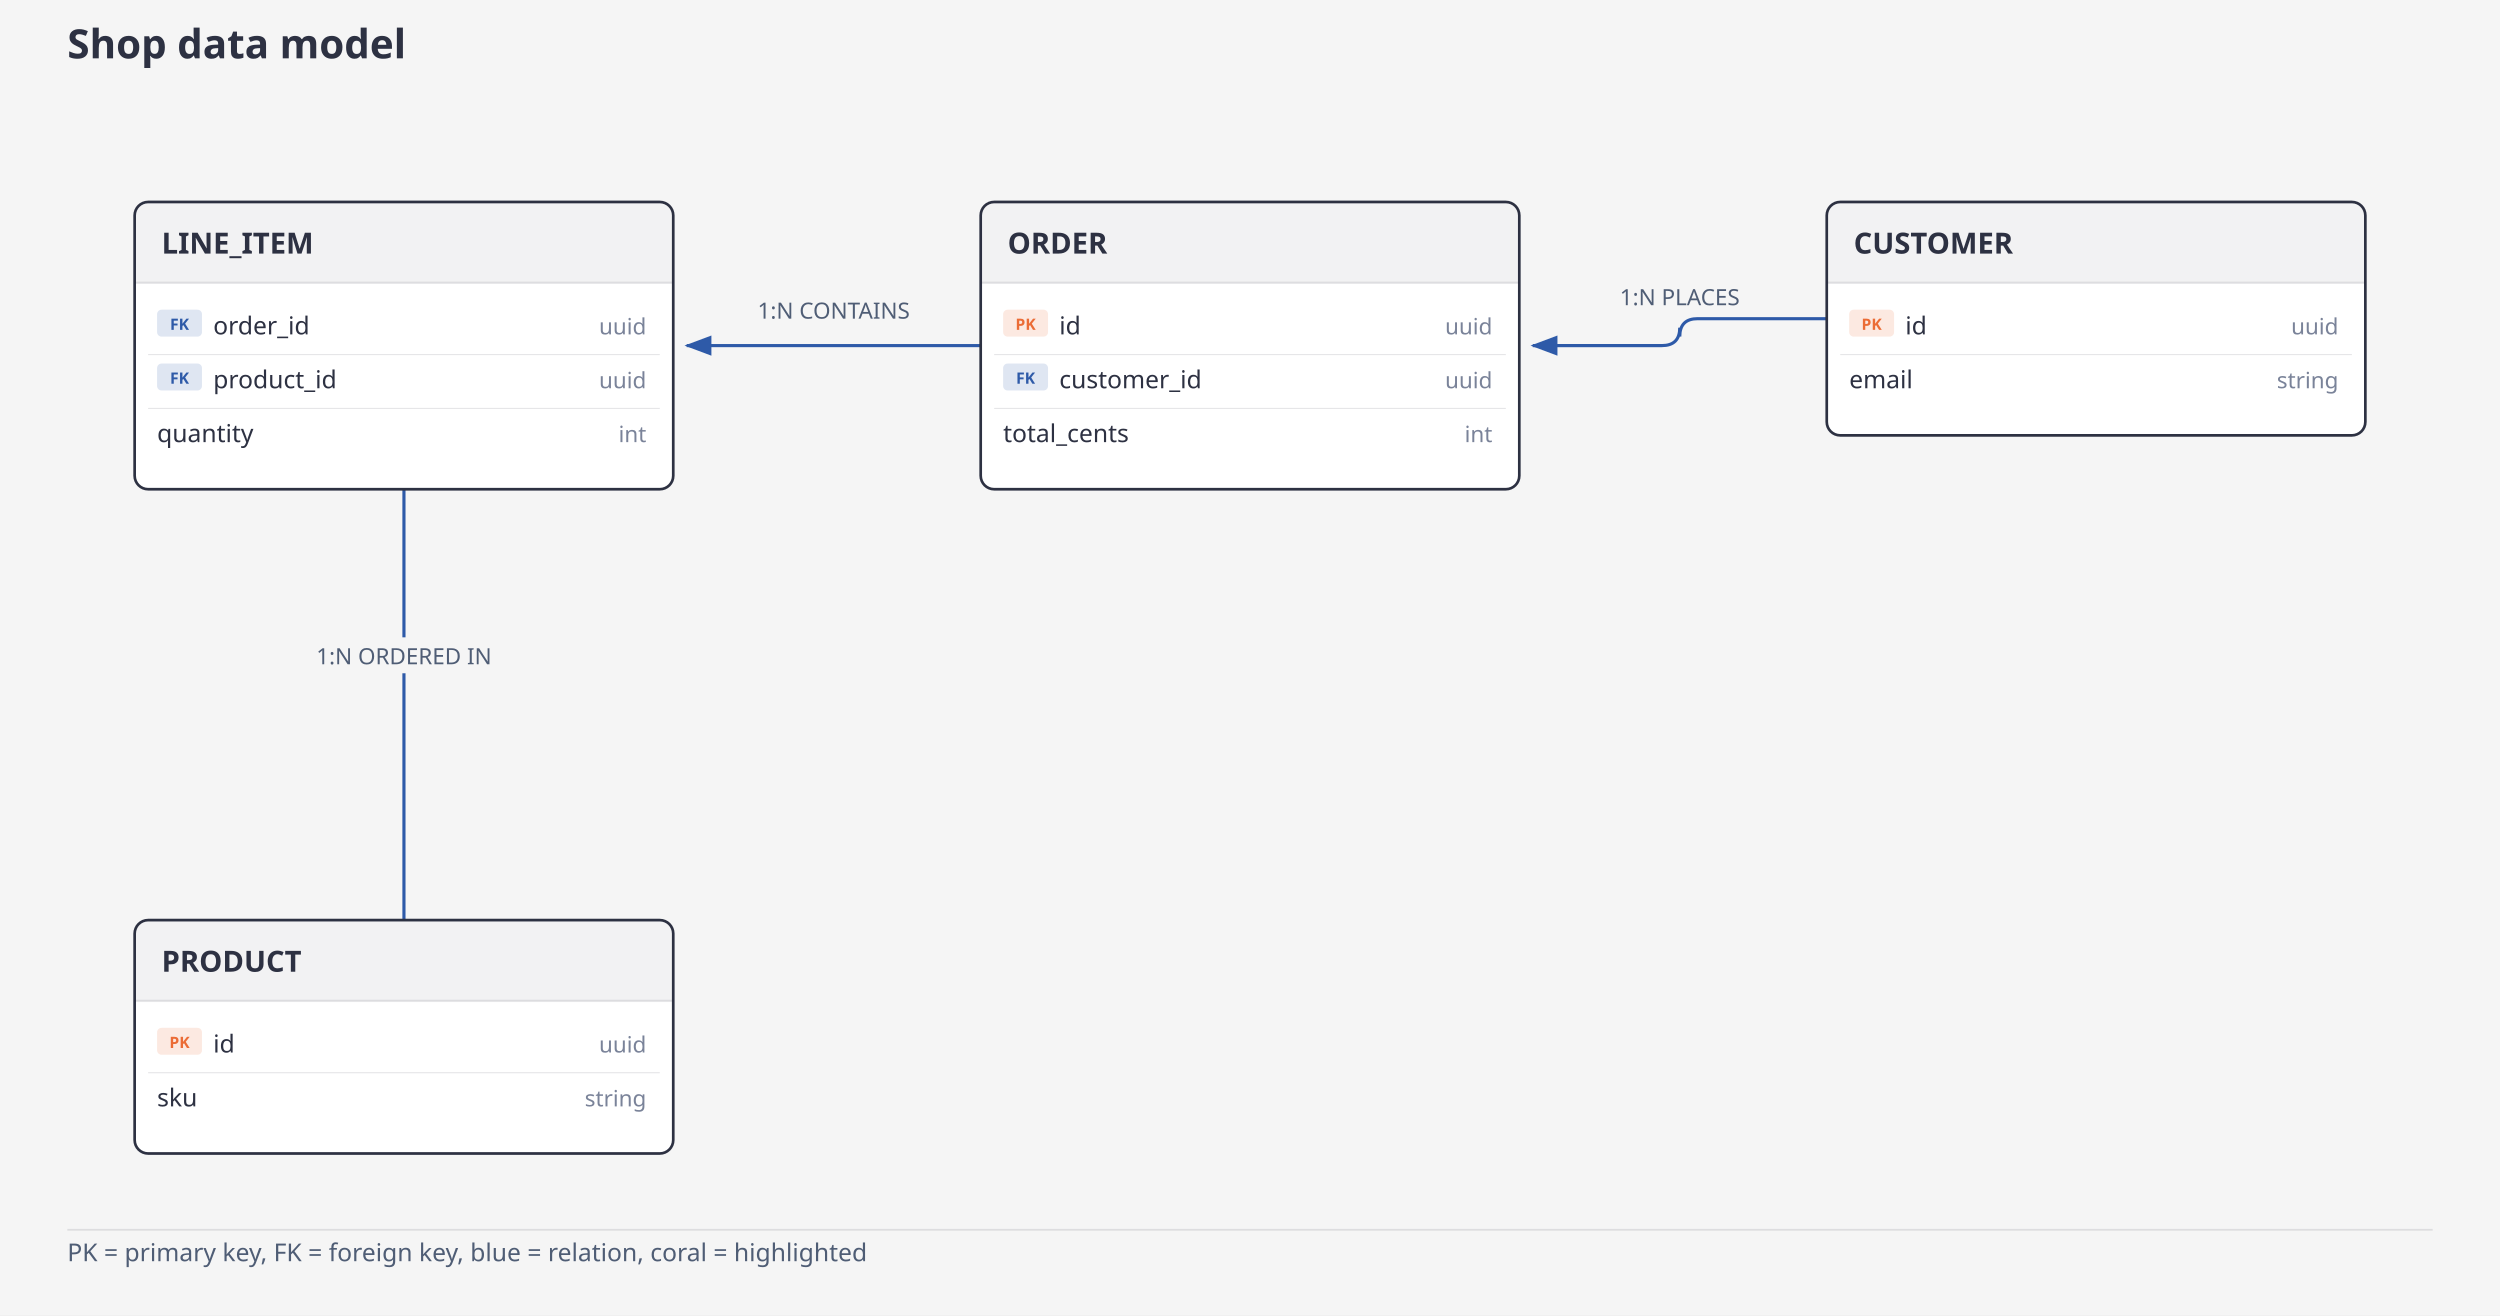
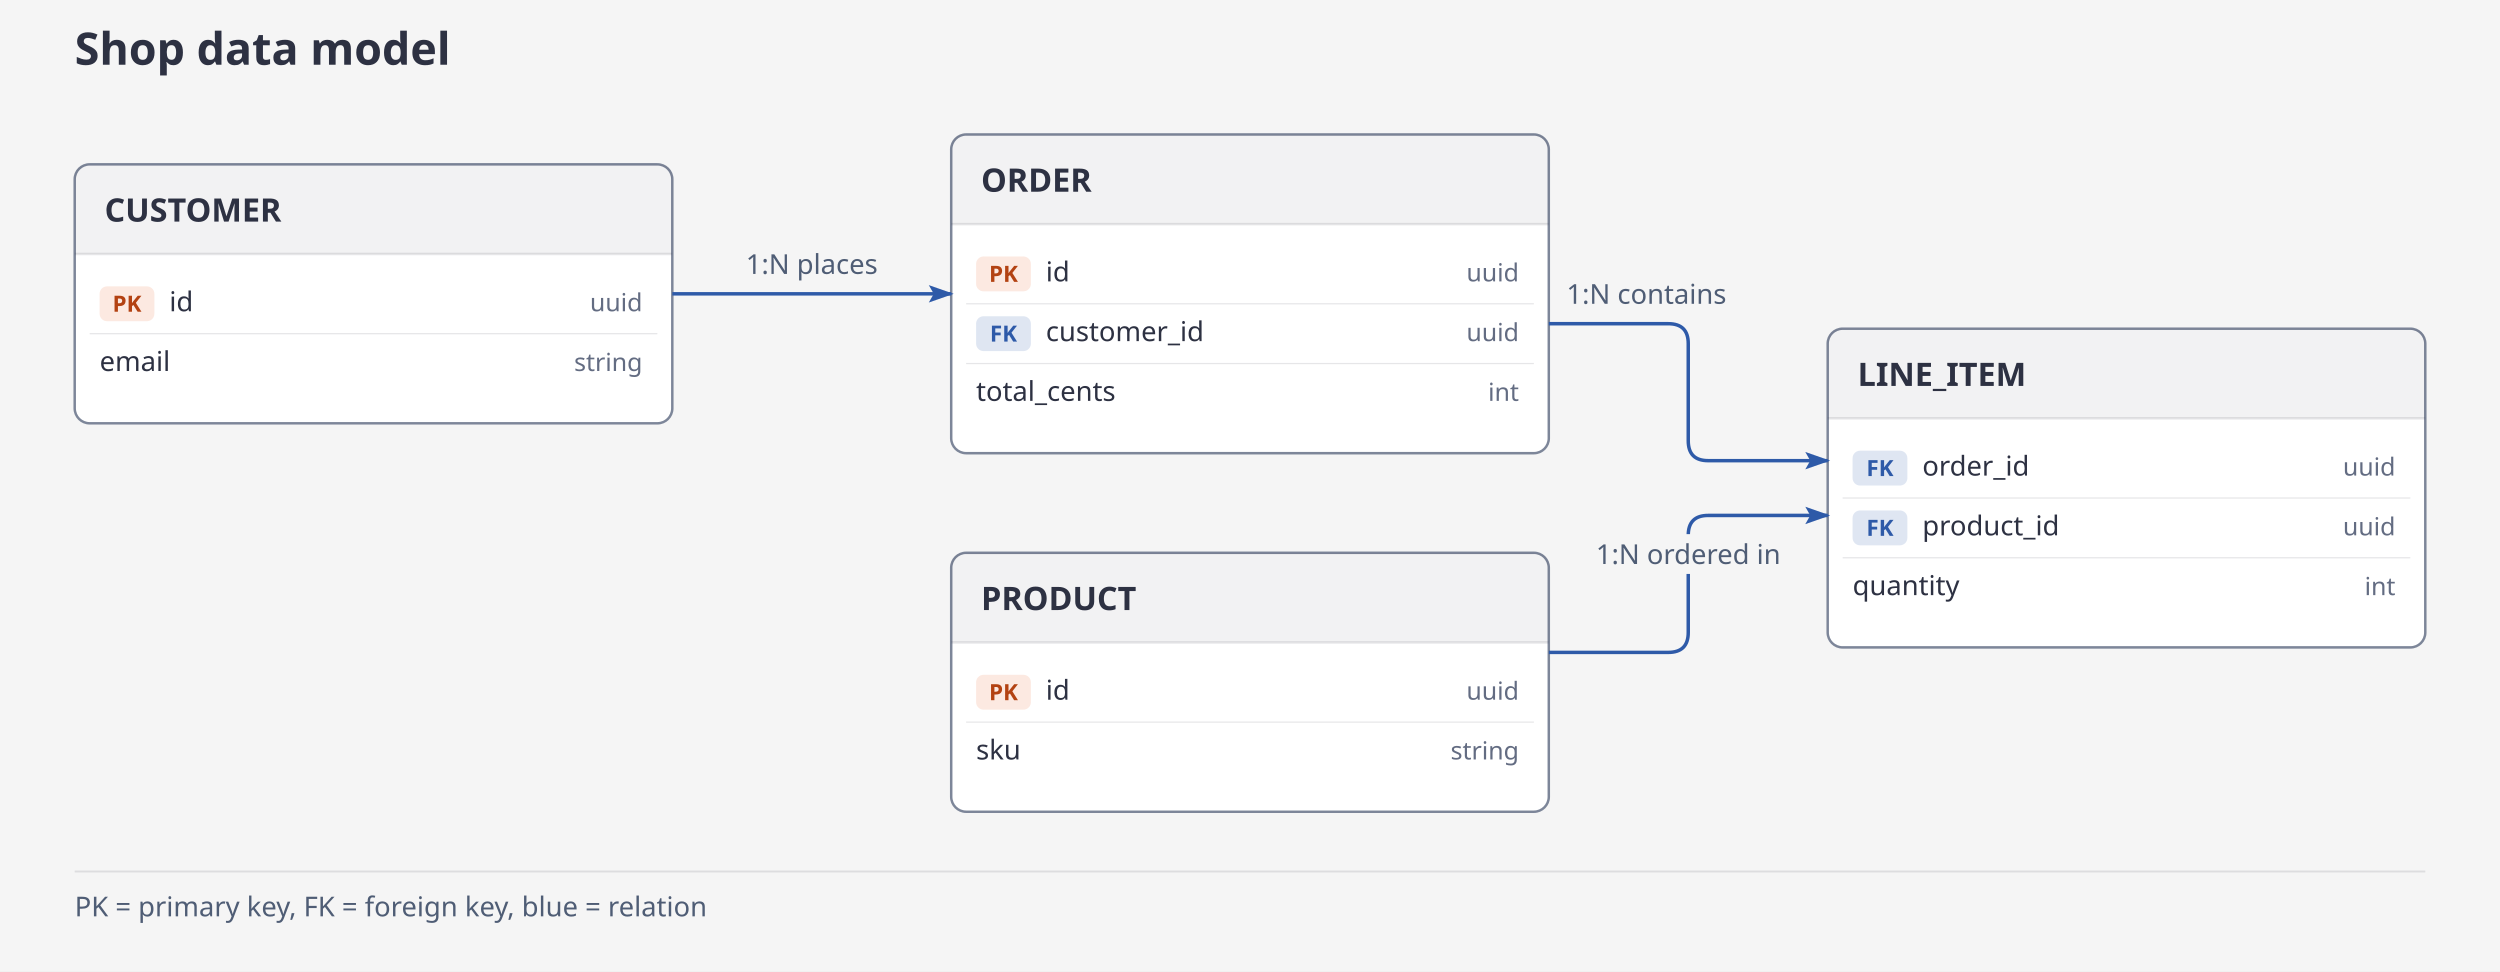
- <svg xmlns="http://www.w3.org/2000/svg" role="img" viewBox="0 0 1114 586" width="1114">
-   <rect width="1114" height="586" fill="#f5f5f5" />
+ <svg xmlns="http://www.w3.org/2000/svg" role="graphics-document" aria-roledescription="database schema" data-legibility="all" viewBox="0 0 1004 390" width="1004">
+   <rect width="1004" height="390" fill="#f5f5f5" aria-hidden="true" />
  <defs>
-     <marker id="a" markerWidth="12" markerHeight="9" refX="11" refY="4.5" orient="auto" markerUnits="userSpaceOnUse">
-       <polygon points="0 0,12 4.5,0 9" fill="#4f5d75" />
+     <marker id="a" markerWidth="10" markerHeight="7" refX="9" refY="3.5" orient="auto" markerUnits="userSpaceOnUse">
+       <polygon points="0 0,10 3.5,0 7,2 3.5" fill="#4f5d75" />
    </marker>
-     <marker id="aa" markerWidth="12" markerHeight="9" refX="11" refY="4.5" orient="auto" markerUnits="userSpaceOnUse">
-       <polygon points="0 0,12 4.5,0 9" fill="#eb6c36" />
+     <marker id="aa" markerWidth="10" markerHeight="7" refX="9" refY="3.5" orient="auto" markerUnits="userSpaceOnUse">
+       <polygon points="0 0,10 3.5,0 7,2 3.5" fill="#eb6c36" />
    </marker>
-     <marker id="al" markerWidth="12" markerHeight="9" refX="11" refY="4.5" orient="auto" markerUnits="userSpaceOnUse">
-       <polygon points="0 0,12 4.5,0 9" fill="#2e5aa8" />
+     <marker id="al" markerWidth="10" markerHeight="7" refX="9" refY="3.5" orient="auto" markerUnits="userSpaceOnUse">
+       <polygon points="0 0,10 3.5,0 7,2 3.5" fill="#2e5aa8" />
    </marker>
-     <marker id="ar" markerWidth="12" markerHeight="9" refX="11" refY="4.5" orient="auto" markerUnits="userSpaceOnUse">
-       <polygon points="0 0,12 4.5,0 9" fill="#7a8399" />
+     <marker id="ar" markerWidth="10" markerHeight="7" refX="9" refY="3.5" orient="auto" markerUnits="userSpaceOnUse">
+       <polygon points="0 0,10 3.5,0 7,2 3.5" fill="#636c82" />
    </marker>
  </defs>
  <text x="30" y="26" font-size="18" font-weight="600" font-family="system-ui, 'Segoe UI', sans-serif" fill="#2d3142">Shop data model</text>
-   <path d="M814,142.0 L756.5,142.0 Q748.5,142.0 748.5,150.0 L748.5,146.0 Q748.5,154.0 740.5,154.0 L683,154.0" fill="none" stroke="#2e5aa8" stroke-width="1.4" marker-end="url(#al)" />
-   <rect x="710.5" y="124.0" width="76" height="16" rx="2" fill="#f5f5f5" />
-   <text x="748.5" y="136.0" font-size="10" font-family="system-ui, 'Segoe UI', sans-serif" fill="#4f5d75" text-anchor="middle">1:N PLACES</text>
-   <path d="M437,154.0 L306,154.0" fill="none" stroke="#2e5aa8" stroke-width="1.4" marker-end="url(#al)" />
-   <rect x="327.5" y="130.0" width="88" height="16" rx="2" fill="#f5f5f5" />
-   <text x="371.5" y="142.0" font-size="10" font-family="system-ui, 'Segoe UI', sans-serif" fill="#4f5d75" text-anchor="middle">1:N CONTAINS</text>
-   <path d="M180.0,462.0 L180.0,154.0" fill="none" stroke="#2e5aa8" stroke-width="1.4" marker-end="url(#al)" />
-   <rect x="129.5" y="284.0" width="101" height="16" rx="2" fill="#f5f5f5" />
-   <text x="180.0" y="296.0" font-size="10" font-family="system-ui, 'Segoe UI', sans-serif" fill="#4f5d75" text-anchor="middle">1:N ORDERED IN</text>
-   <rect x="60" y="90" width="240" height="128" rx="6" fill="#ffffff" stroke="#2d3142" stroke-width="1.2" />
-   <path d="M60,126 L60,96 Q60,90 66,90 L294,90 Q300,90 300,96 L300,126 Z" fill="rgba(45,49,66,0.06)" />
-   <line x1="60" y1="126" x2="300" y2="126" stroke="rgba(45,49,66,0.12)" stroke-width="1" />
-   <text x="72" y="113" font-size="13" font-weight="600" font-family="system-ui, 'Segoe UI', sans-serif" fill="#2d3142" data-role="table">LINE_ITEM</text>
-   <rect x="70" y="138" width="20" height="12" rx="2" fill="#2e5aa8" fill-opacity=".15" />
-   <text x="80" y="147" font-size="7" font-weight="600" font-family="system-ui, 'Segoe UI', sans-serif" fill="#2e5aa8" text-anchor="middle">FK</text>
-   <text x="95" y="149" font-size="11" font-family="system-ui, 'Segoe UI', sans-serif" fill="#2d3142">order_id</text>
-   <text x="288" y="149" font-size="10" font-family="system-ui, 'Segoe UI', sans-serif" fill="#7a8399" text-anchor="end">uuid</text>
-   <line x1="66" y1="158" x2="294" y2="158" stroke="rgba(45,49,66,0.12)" stroke-width="0.5" />
-   <rect x="70" y="162" width="20" height="12" rx="2" fill="#2e5aa8" fill-opacity=".15" />
-   <text x="80" y="171" font-size="7" font-weight="600" font-family="system-ui, 'Segoe UI', sans-serif" fill="#2e5aa8" text-anchor="middle">FK</text>
-   <text x="95" y="173" font-size="11" font-family="system-ui, 'Segoe UI', sans-serif" fill="#2d3142">product_id</text>
-   <text x="288" y="173" font-size="10" font-family="system-ui, 'Segoe UI', sans-serif" fill="#7a8399" text-anchor="end">uuid</text>
-   <line x1="66" y1="182" x2="294" y2="182" stroke="rgba(45,49,66,0.12)" stroke-width="0.5" />
-   <text x="70" y="197" font-size="11" font-family="system-ui, 'Segoe UI', sans-serif" fill="#2d3142">quantity</text>
-   <text x="288" y="197" font-size="10" font-family="system-ui, 'Segoe UI', sans-serif" fill="#7a8399" text-anchor="end">int</text>
-   <rect x="437" y="90" width="240" height="128" rx="6" fill="#ffffff" stroke="#2d3142" stroke-width="1.2" />
-   <path d="M437,126 L437,96 Q437,90 443,90 L671,90 Q677,90 677,96 L677,126 Z" fill="rgba(45,49,66,0.06)" />
-   <line x1="437" y1="126" x2="677" y2="126" stroke="rgba(45,49,66,0.12)" stroke-width="1" />
-   <text x="449" y="113" font-size="13" font-weight="600" font-family="system-ui, 'Segoe UI', sans-serif" fill="#2d3142" data-role="table">ORDER</text>
-   <rect x="447" y="138" width="20" height="12" rx="2" fill="#eb6c36" fill-opacity=".15" />
-   <text x="457" y="147" font-size="7" font-weight="600" font-family="system-ui, 'Segoe UI', sans-serif" fill="#eb6c36" text-anchor="middle">PK</text>
-   <text x="472" y="149" font-size="11" font-family="system-ui, 'Segoe UI', sans-serif" fill="#2d3142">id</text>
-   <text x="665" y="149" font-size="10" font-family="system-ui, 'Segoe UI', sans-serif" fill="#7a8399" text-anchor="end">uuid</text>
-   <line x1="443" y1="158" x2="671" y2="158" stroke="rgba(45,49,66,0.12)" stroke-width="0.5" />
-   <rect x="447" y="162" width="20" height="12" rx="2" fill="#2e5aa8" fill-opacity=".15" />
-   <text x="457" y="171" font-size="7" font-weight="600" font-family="system-ui, 'Segoe UI', sans-serif" fill="#2e5aa8" text-anchor="middle">FK</text>
-   <text x="472" y="173" font-size="11" font-family="system-ui, 'Segoe UI', sans-serif" fill="#2d3142">customer_id</text>
-   <text x="665" y="173" font-size="10" font-family="system-ui, 'Segoe UI', sans-serif" fill="#7a8399" text-anchor="end">uuid</text>
-   <line x1="443" y1="182" x2="671" y2="182" stroke="rgba(45,49,66,0.12)" stroke-width="0.5" />
-   <text x="447" y="197" font-size="11" font-family="system-ui, 'Segoe UI', sans-serif" fill="#2d3142">total_cents</text>
-   <text x="665" y="197" font-size="10" font-family="system-ui, 'Segoe UI', sans-serif" fill="#7a8399" text-anchor="end">int</text>
-   <rect x="814" y="90" width="240" height="104" rx="6" fill="#ffffff" stroke="#2d3142" stroke-width="1.2" />
-   <path d="M814,126 L814,96 Q814,90 820,90 L1048,90 Q1054,90 1054,96 L1054,126 Z" fill="rgba(45,49,66,0.06)" />
-   <line x1="814" y1="126" x2="1054" y2="126" stroke="rgba(45,49,66,0.12)" stroke-width="1" />
-   <text x="826" y="113" font-size="13" font-weight="600" font-family="system-ui, 'Segoe UI', sans-serif" fill="#2d3142" data-role="table">CUSTOMER</text>
-   <rect x="824" y="138" width="20" height="12" rx="2" fill="#eb6c36" fill-opacity=".15" />
-   <text x="834" y="147" font-size="7" font-weight="600" font-family="system-ui, 'Segoe UI', sans-serif" fill="#eb6c36" text-anchor="middle">PK</text>
-   <text x="849" y="149" font-size="11" font-family="system-ui, 'Segoe UI', sans-serif" fill="#2d3142">id</text>
-   <text x="1042" y="149" font-size="10" font-family="system-ui, 'Segoe UI', sans-serif" fill="#7a8399" text-anchor="end">uuid</text>
-   <line x1="820" y1="158" x2="1048" y2="158" stroke="rgba(45,49,66,0.12)" stroke-width="0.5" />
-   <text x="824" y="173" font-size="11" font-family="system-ui, 'Segoe UI', sans-serif" fill="#2d3142">email</text>
-   <text x="1042" y="173" font-size="10" font-family="system-ui, 'Segoe UI', sans-serif" fill="#7a8399" text-anchor="end">string</text>
-   <rect x="60" y="410" width="240" height="104" rx="6" fill="#ffffff" stroke="#2d3142" stroke-width="1.2" />
-   <path d="M60,446 L60,416 Q60,410 66,410 L294,410 Q300,410 300,416 L300,446 Z" fill="rgba(45,49,66,0.06)" />
-   <line x1="60" y1="446" x2="300" y2="446" stroke="rgba(45,49,66,0.12)" stroke-width="1" />
-   <text x="72" y="433" font-size="13" font-weight="600" font-family="system-ui, 'Segoe UI', sans-serif" fill="#2d3142" data-role="table">PRODUCT</text>
-   <rect x="70" y="458" width="20" height="12" rx="2" fill="#eb6c36" fill-opacity=".15" />
-   <text x="80" y="467" font-size="7" font-weight="600" font-family="system-ui, 'Segoe UI', sans-serif" fill="#eb6c36" text-anchor="middle">PK</text>
-   <text x="95" y="469" font-size="11" font-family="system-ui, 'Segoe UI', sans-serif" fill="#2d3142">id</text>
-   <text x="288" y="469" font-size="10" font-family="system-ui, 'Segoe UI', sans-serif" fill="#7a8399" text-anchor="end">uuid</text>
-   <line x1="66" y1="478" x2="294" y2="478" stroke="rgba(45,49,66,0.12)" stroke-width="0.5" />
-   <text x="70" y="493" font-size="11" font-family="system-ui, 'Segoe UI', sans-serif" fill="#2d3142">sku</text>
-   <text x="288" y="493" font-size="10" font-family="system-ui, 'Segoe UI', sans-serif" fill="#7a8399" text-anchor="end">string</text>
-   <line x1="30" y1="548" x2="1084" y2="548" stroke="rgba(45,49,66,0.12)" stroke-width=".8" />
-   <text x="30" y="562" font-size="11" font-family="system-ui, 'Segoe UI', sans-serif" fill="#4f5d75">PK = primary key, FK = foreign key, blue = relation, coral = highlighted</text>
+   <rect x="30" y="66" width="240" height="104" rx="6" fill="#ffffff" stroke="#7d8699" stroke-width="1" data-node="CUSTOMER" data-label="CUSTOMER" role="graphics-symbol" aria-roledescription="table" aria-label="CUSTOMER: id (primary key), email" />
+   <path d="M30,102 L30,72 Q30,66 36,66 L264,66 Q270,66 270,72 L270,102 Z" fill="rgba(45,49,66,0.06)" aria-hidden="true" />
+   <line x1="30" y1="102" x2="270" y2="102" stroke="rgba(45,49,66,0.12)" stroke-width="1" aria-hidden="true" />
+   <text x="42" y="89" font-size="13" font-weight="600" font-family="system-ui, 'Segoe UI', sans-serif" fill="#2d3142" data-role="table" aria-hidden="true">CUSTOMER</text>
+   <rect x="40" y="115" width="22" height="14" rx="3" fill="#eb6c36" fill-opacity=".15" aria-hidden="true" />
+   <text x="51" y="125.2" font-size="9" font-weight="700" font-family="system-ui, 'Segoe UI', sans-serif" fill="#b34212" text-anchor="middle" aria-hidden="true">PK</text>
+   <text x="68" y="125" font-size="11" font-family="system-ui, 'Segoe UI', sans-serif" fill="#2d3142" aria-hidden="true">id</text>
+   <text x="258" y="125" font-size="10" font-family="system-ui, 'Segoe UI', sans-serif" fill="#636c82" text-anchor="end" aria-hidden="true">uuid</text>
+   <line x1="36" y1="134" x2="264" y2="134" stroke="rgba(45,49,66,0.12)" stroke-width="0.5" aria-hidden="true" />
+   <text x="40" y="149" font-size="11" font-family="system-ui, 'Segoe UI', sans-serif" fill="#2d3142" aria-hidden="true">email</text>
+   <text x="258" y="149" font-size="10" font-family="system-ui, 'Segoe UI', sans-serif" fill="#636c82" text-anchor="end" aria-hidden="true">string</text>
+   <rect x="382" y="54" width="240" height="128" rx="6" fill="#ffffff" stroke="#7d8699" stroke-width="1" data-node="ORDER" data-label="ORDER" role="graphics-symbol" aria-roledescription="table" aria-label="ORDER: id (primary key), customer_id (foreign key), total_cents" />
+   <path d="M382,90 L382,60 Q382,54 388,54 L616,54 Q622,54 622,60 L622,90 Z" fill="rgba(45,49,66,0.06)" aria-hidden="true" />
+   <line x1="382" y1="90" x2="622" y2="90" stroke="rgba(45,49,66,0.12)" stroke-width="1" aria-hidden="true" />
+   <text x="394" y="77" font-size="13" font-weight="600" font-family="system-ui, 'Segoe UI', sans-serif" fill="#2d3142" data-role="table" aria-hidden="true">ORDER</text>
+   <rect x="392" y="103" width="22" height="14" rx="3" fill="#eb6c36" fill-opacity=".15" aria-hidden="true" />
+   <text x="403" y="113.2" font-size="9" font-weight="700" font-family="system-ui, 'Segoe UI', sans-serif" fill="#b34212" text-anchor="middle" aria-hidden="true">PK</text>
+   <text x="420" y="113" font-size="11" font-family="system-ui, 'Segoe UI', sans-serif" fill="#2d3142" aria-hidden="true">id</text>
+   <text x="610" y="113" font-size="10" font-family="system-ui, 'Segoe UI', sans-serif" fill="#636c82" text-anchor="end" aria-hidden="true">uuid</text>
+   <line x1="388" y1="122" x2="616" y2="122" stroke="rgba(45,49,66,0.12)" stroke-width="0.5" aria-hidden="true" />
+   <rect x="392" y="127" width="22" height="14" rx="3" fill="#2e5aa8" fill-opacity=".15" aria-hidden="true" />
+   <text x="403" y="137.2" font-size="9" font-weight="700" font-family="system-ui, 'Segoe UI', sans-serif" fill="#2e5aa8" text-anchor="middle" aria-hidden="true">FK</text>
+   <text x="420" y="137" font-size="11" font-family="system-ui, 'Segoe UI', sans-serif" fill="#2d3142" aria-hidden="true">customer_id</text>
+   <text x="610" y="137" font-size="10" font-family="system-ui, 'Segoe UI', sans-serif" fill="#636c82" text-anchor="end" aria-hidden="true">uuid</text>
+   <line x1="388" y1="146" x2="616" y2="146" stroke="rgba(45,49,66,0.12)" stroke-width="0.5" aria-hidden="true" />
+   <text x="392" y="161" font-size="11" font-family="system-ui, 'Segoe UI', sans-serif" fill="#2d3142" aria-hidden="true">total_cents</text>
+   <text x="610" y="161" font-size="10" font-family="system-ui, 'Segoe UI', sans-serif" fill="#636c82" text-anchor="end" aria-hidden="true">int</text>
+   <rect x="734" y="132" width="240" height="128" rx="6" fill="#ffffff" stroke="#7d8699" stroke-width="1" data-node="LINE_ITEM" data-label="LINE_ITEM" role="graphics-symbol" aria-roledescription="table" aria-label="LINE_ITEM: order_id (foreign key), product_id (foreign key), quantity" />
+   <path d="M734,168 L734,138 Q734,132 740,132 L968,132 Q974,132 974,138 L974,168 Z" fill="rgba(45,49,66,0.06)" aria-hidden="true" />
+   <line x1="734" y1="168" x2="974" y2="168" stroke="rgba(45,49,66,0.12)" stroke-width="1" aria-hidden="true" />
+   <text x="746" y="155" font-size="13" font-weight="600" font-family="system-ui, 'Segoe UI', sans-serif" fill="#2d3142" data-role="table" aria-hidden="true">LINE_ITEM</text>
+   <rect x="744" y="181" width="22" height="14" rx="3" fill="#2e5aa8" fill-opacity=".15" aria-hidden="true" />
+   <text x="755" y="191.2" font-size="9" font-weight="700" font-family="system-ui, 'Segoe UI', sans-serif" fill="#2e5aa8" text-anchor="middle" aria-hidden="true">FK</text>
+   <text x="772" y="191" font-size="11" font-family="system-ui, 'Segoe UI', sans-serif" fill="#2d3142" aria-hidden="true">order_id</text>
+   <text x="962" y="191" font-size="10" font-family="system-ui, 'Segoe UI', sans-serif" fill="#636c82" text-anchor="end" aria-hidden="true">uuid</text>
+   <line x1="740" y1="200" x2="968" y2="200" stroke="rgba(45,49,66,0.12)" stroke-width="0.5" aria-hidden="true" />
+   <rect x="744" y="205" width="22" height="14" rx="3" fill="#2e5aa8" fill-opacity=".15" aria-hidden="true" />
+   <text x="755" y="215.2" font-size="9" font-weight="700" font-family="system-ui, 'Segoe UI', sans-serif" fill="#2e5aa8" text-anchor="middle" aria-hidden="true">FK</text>
+   <text x="772" y="215" font-size="11" font-family="system-ui, 'Segoe UI', sans-serif" fill="#2d3142" aria-hidden="true">product_id</text>
+   <text x="962" y="215" font-size="10" font-family="system-ui, 'Segoe UI', sans-serif" fill="#636c82" text-anchor="end" aria-hidden="true">uuid</text>
+   <line x1="740" y1="224" x2="968" y2="224" stroke="rgba(45,49,66,0.12)" stroke-width="0.5" aria-hidden="true" />
+   <text x="744" y="239" font-size="11" font-family="system-ui, 'Segoe UI', sans-serif" fill="#2d3142" aria-hidden="true">quantity</text>
+   <text x="962" y="239" font-size="10" font-family="system-ui, 'Segoe UI', sans-serif" fill="#636c82" text-anchor="end" aria-hidden="true">int</text>
+   <rect x="382" y="222" width="240" height="104" rx="6" fill="#ffffff" stroke="#7d8699" stroke-width="1" data-node="PRODUCT" data-label="PRODUCT" role="graphics-symbol" aria-roledescription="table" aria-label="PRODUCT: id (primary key), sku" />
+   <path d="M382,258 L382,228 Q382,222 388,222 L616,222 Q622,222 622,228 L622,258 Z" fill="rgba(45,49,66,0.06)" aria-hidden="true" />
+   <line x1="382" y1="258" x2="622" y2="258" stroke="rgba(45,49,66,0.12)" stroke-width="1" aria-hidden="true" />
+   <text x="394" y="245" font-size="13" font-weight="600" font-family="system-ui, 'Segoe UI', sans-serif" fill="#2d3142" data-role="table" aria-hidden="true">PRODUCT</text>
+   <rect x="392" y="271" width="22" height="14" rx="3" fill="#eb6c36" fill-opacity=".15" aria-hidden="true" />
+   <text x="403" y="281.2" font-size="9" font-weight="700" font-family="system-ui, 'Segoe UI', sans-serif" fill="#b34212" text-anchor="middle" aria-hidden="true">PK</text>
+   <text x="420" y="281" font-size="11" font-family="system-ui, 'Segoe UI', sans-serif" fill="#2d3142" aria-hidden="true">id</text>
+   <text x="610" y="281" font-size="10" font-family="system-ui, 'Segoe UI', sans-serif" fill="#636c82" text-anchor="end" aria-hidden="true">uuid</text>
+   <line x1="388" y1="290" x2="616" y2="290" stroke="rgba(45,49,66,0.12)" stroke-width="0.5" aria-hidden="true" />
+   <text x="392" y="305" font-size="11" font-family="system-ui, 'Segoe UI', sans-serif" fill="#2d3142" aria-hidden="true">sku</text>
+   <text x="610" y="305" font-size="10" font-family="system-ui, 'Segoe UI', sans-serif" fill="#636c82" text-anchor="end" aria-hidden="true">string</text>
+   <path d="M270,118 L382,118" fill="none" stroke="#2e5aa8" stroke-width="1.4" marker-end="url(#al)" data-from="CUSTOMER" data-to="ORDER" data-label="1:N places" data-id="CUSTOMER-&gt;ORDER:1:N places" role="graphics-symbol" aria-roledescription="relation" aria-label="CUSTOMER to ORDER: 1:N places" />
+   <path d="M622,130 L670,130 Q678,130 678,138 L678,177 Q678,185 686,185 L734,185" fill="none" stroke="#2e5aa8" stroke-width="1.4" marker-end="url(#al)" data-from="ORDER" data-to="LINE_ITEM" data-label="1:N contains" data-id="ORDER-&gt;LINE_ITEM:1:N contains" role="graphics-symbol" aria-roledescription="relation" aria-label="ORDER to LINE_ITEM: 1:N contains" />
+   <path d="M622,262 L670,262 Q678,262 678,254 L678,215 Q678,207 686,207 L734,207" fill="none" stroke="#2e5aa8" stroke-width="1.4" marker-end="url(#al)" data-from="PRODUCT" data-to="LINE_ITEM" data-label="1:N ordered in" data-id="PRODUCT-&gt;LINE_ITEM:1:N ordered in" role="graphics-symbol" aria-roledescription="relation" aria-label="PRODUCT to LINE_ITEM: 1:N ordered in" />
+   <rect x="296" y="98" width="60" height="16" rx="2" fill="#f5f5f5" aria-hidden="true" />
+   <text x="326" y="110" font-size="11" font-family="system-ui, 'Segoe UI', sans-serif" fill="#4f5d75" text-anchor="middle" aria-hidden="true">1:N places</text>
+   <rect x="626.7" y="110" width="69" height="16" rx="2" fill="#f5f5f5" aria-hidden="true" />
+   <text x="661.2" y="122" font-size="11" font-family="system-ui, 'Segoe UI', sans-serif" fill="#4f5d75" text-anchor="middle" aria-hidden="true">1:N contains</text>
+   <rect x="640" y="214.5" width="76" height="16" rx="2" fill="#f5f5f5" aria-hidden="true" />
+   <text x="678" y="226.5" font-size="11" font-family="system-ui, 'Segoe UI', sans-serif" fill="#4f5d75" text-anchor="middle" aria-hidden="true">1:N ordered in</text>
+   <line x1="30" y1="350" x2="974" y2="350" stroke="rgba(45,49,66,0.12)" stroke-width=".8" aria-hidden="true" />
+   <text x="30" y="368" font-size="11" font-family="system-ui, 'Segoe UI', sans-serif" fill="#4f5d75">PK = primary key, FK = foreign key, blue = relation</text>
</svg>
